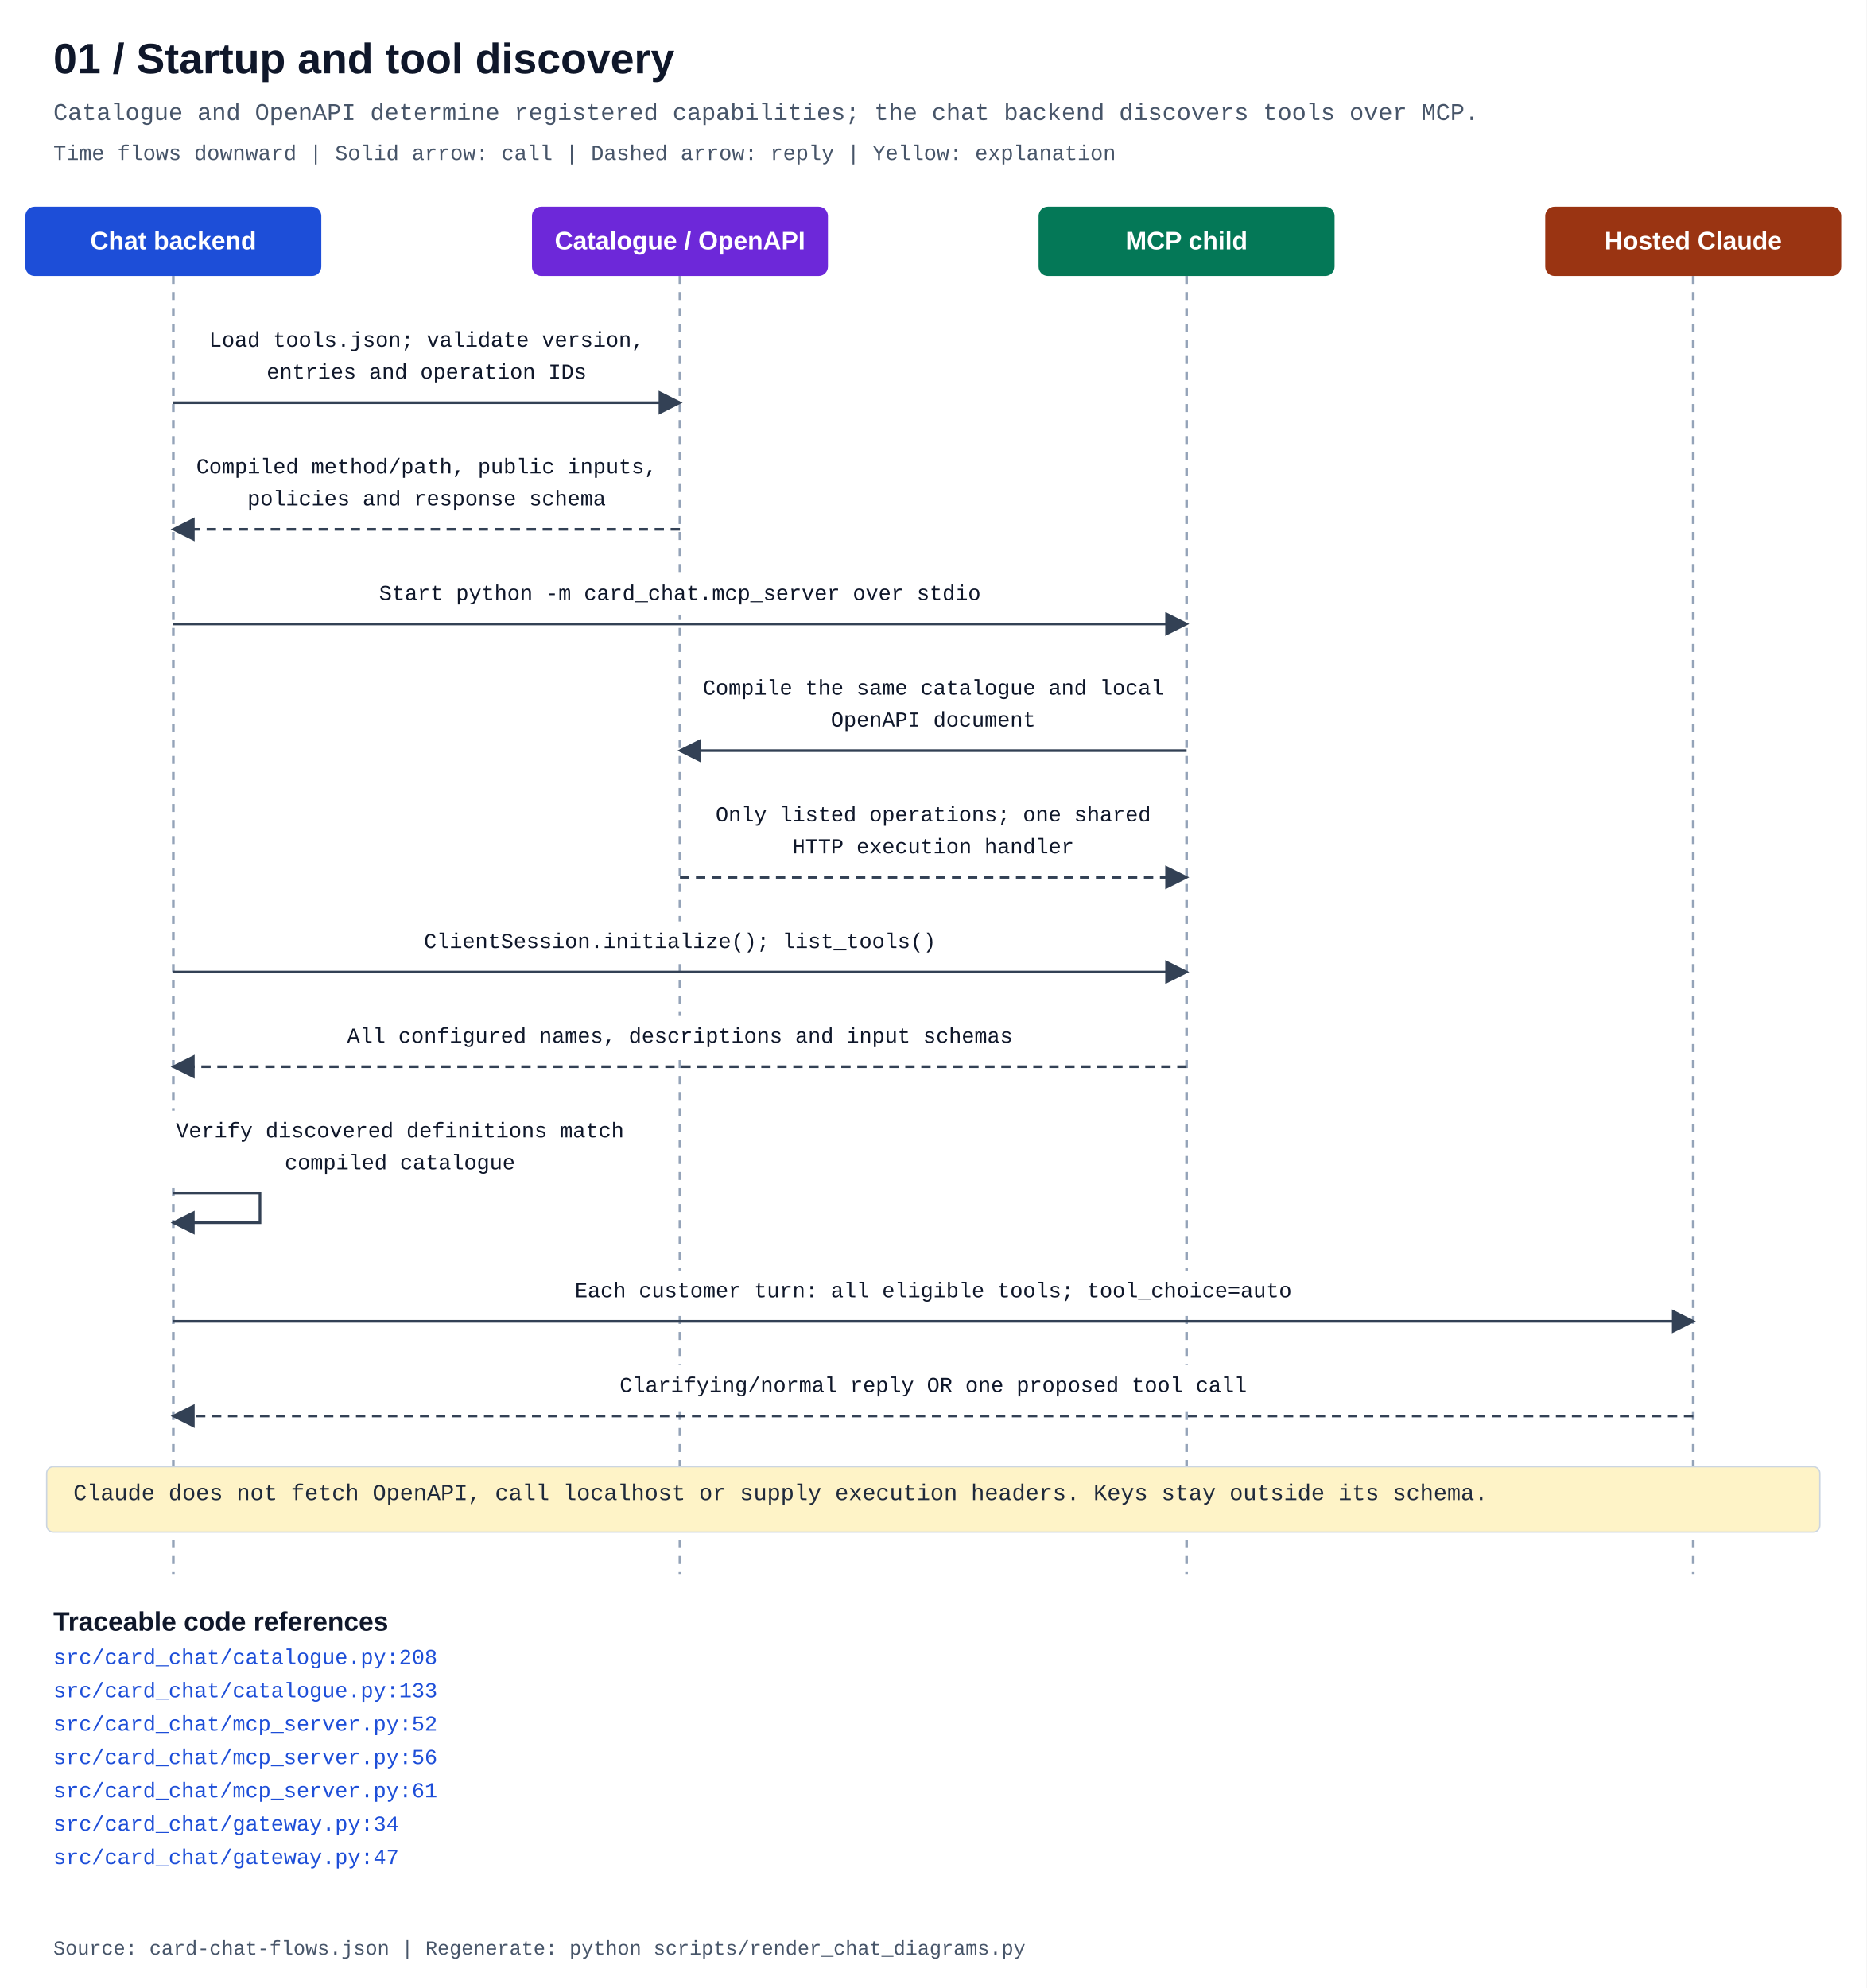
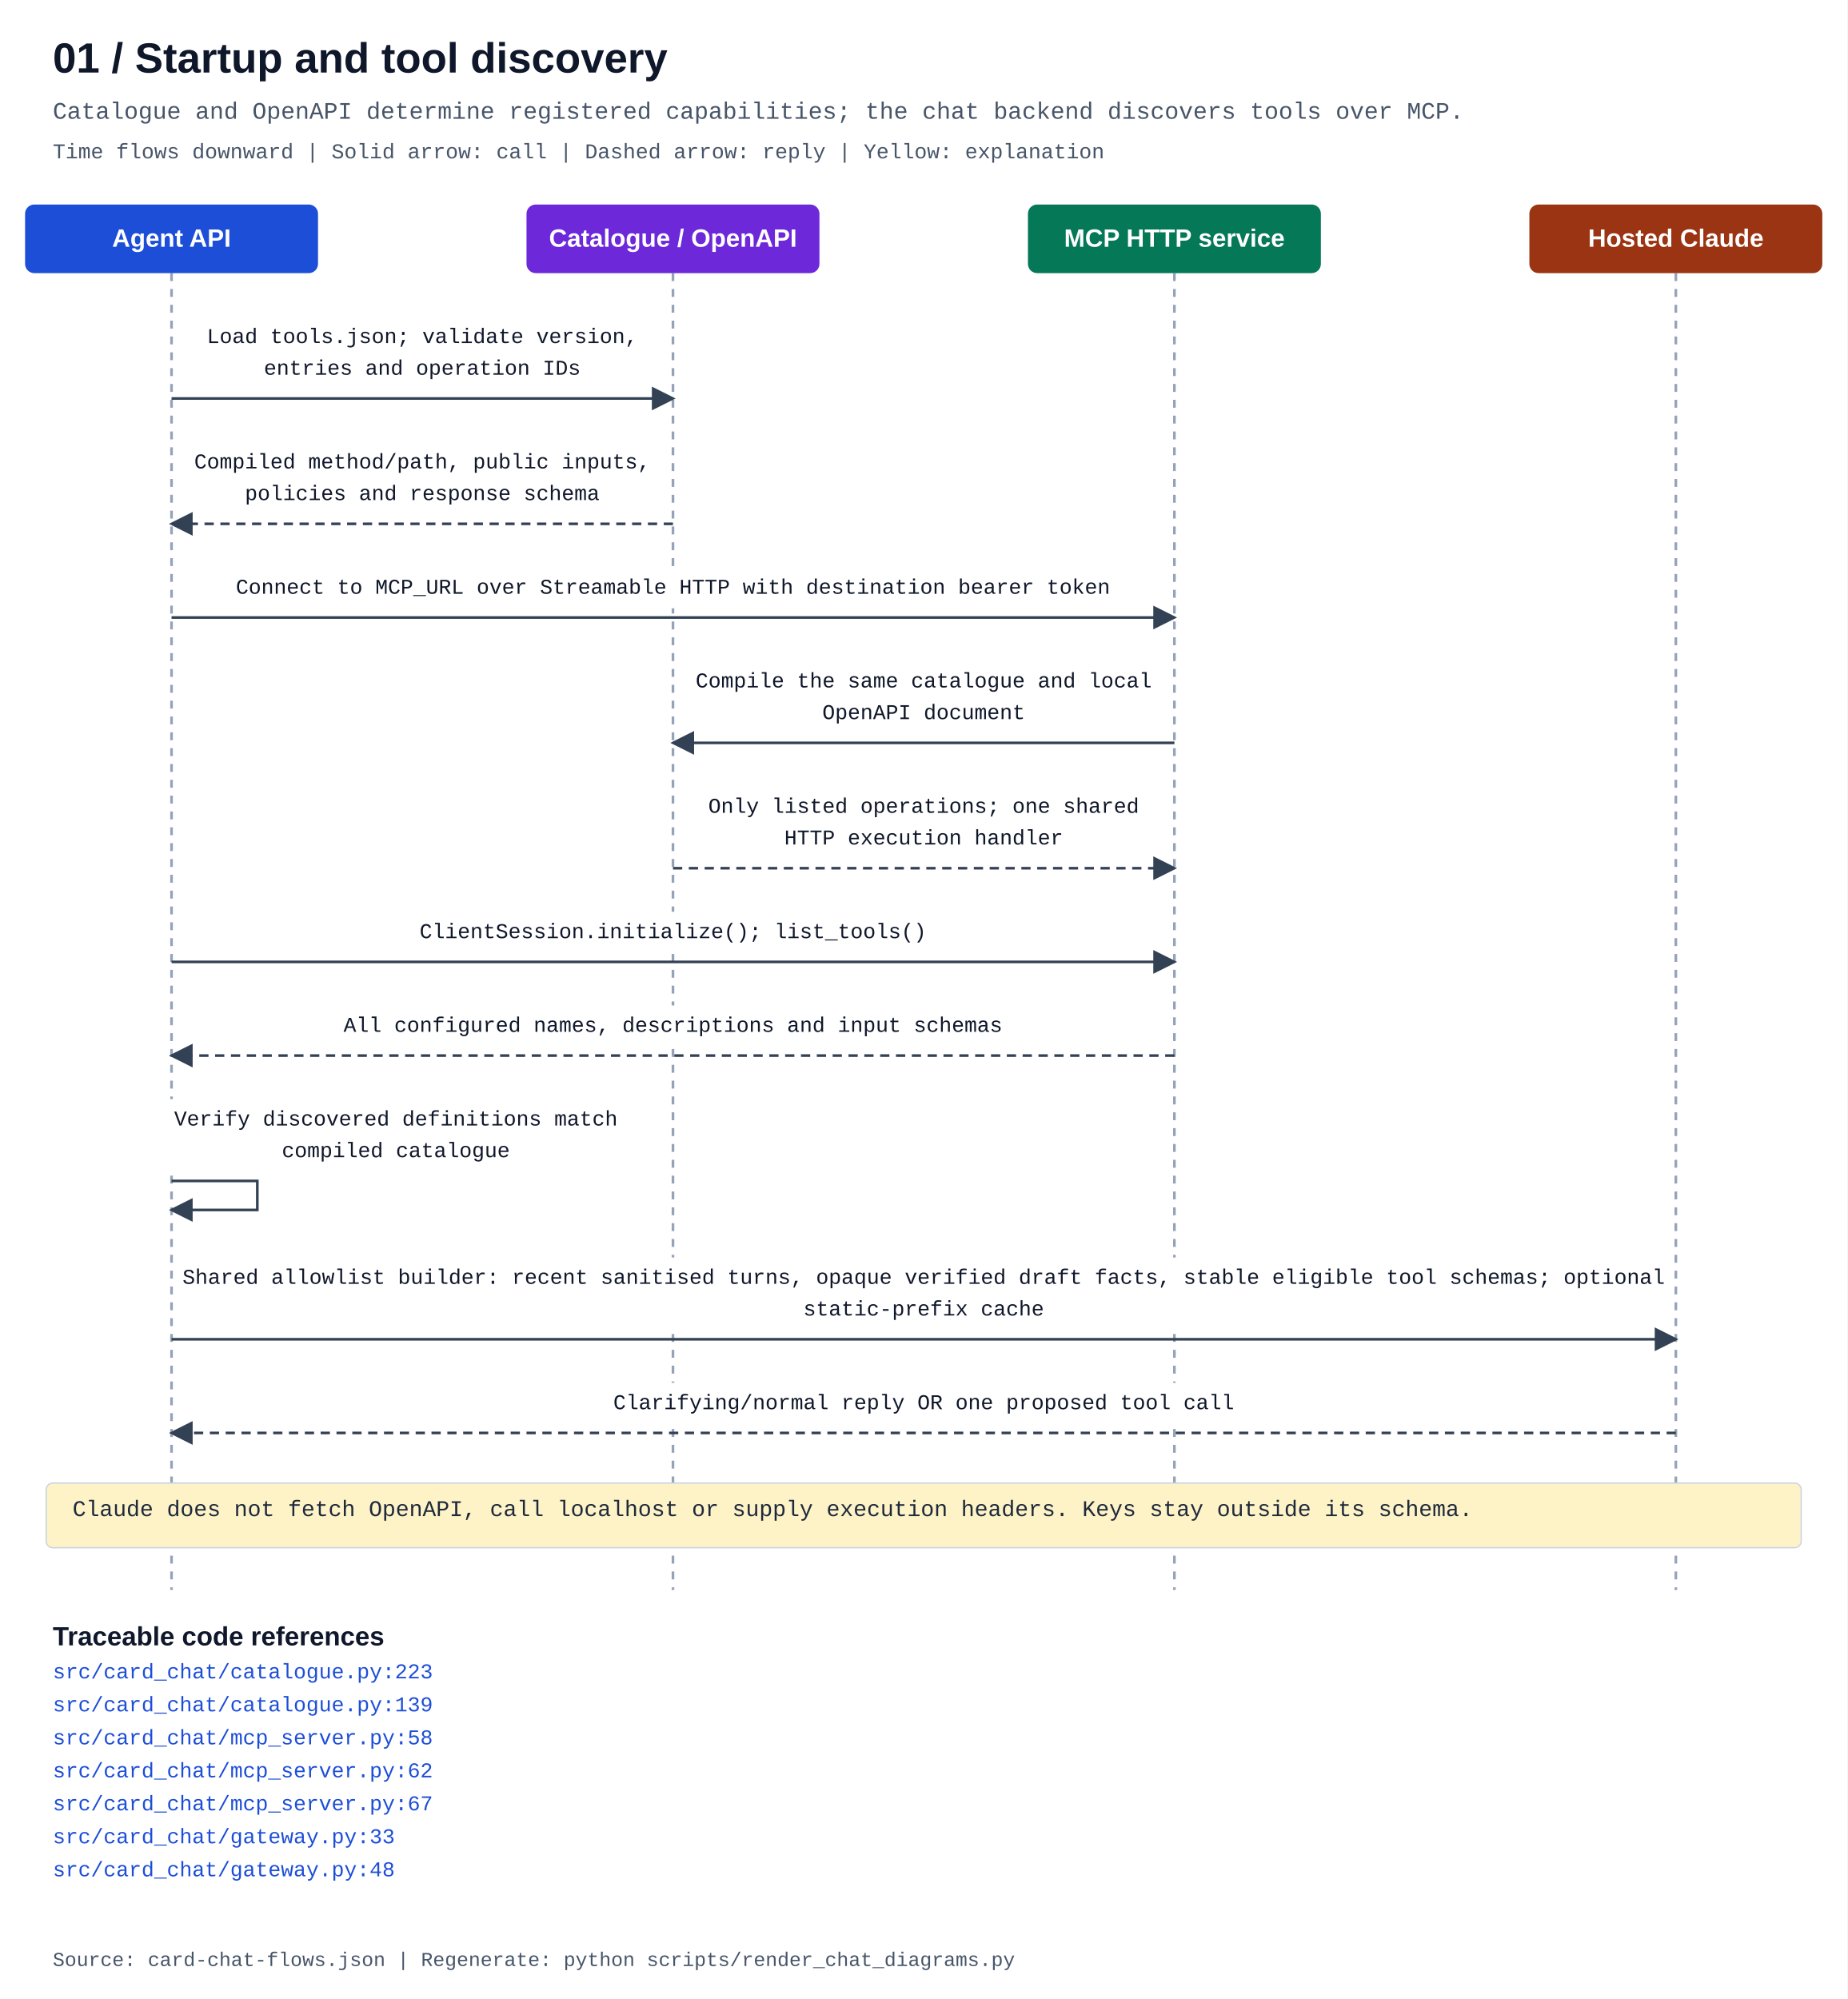
- <svg xmlns="http://www.w3.org/2000/svg" width="1400" height="1491" viewBox="0 0 1400 1491" role="img" aria-labelledby="title description">
+ <svg xmlns="http://www.w3.org/2000/svg" width="1400" height="1515" viewBox="0 0 1400 1515" role="img" aria-labelledby="title description">
  <defs>
    <marker id="arrow" markerWidth="9" markerHeight="9" refX="8" refY="4.5" orient="auto">
      <path d="M0 0 L9 4.5 L0 9" fill="#334155" />
    </marker>
  </defs>
  <style>text{font-family:Consolas,"Liberation Mono",monospace}.heading{font-family:Arial,sans-serif;font-weight:700}</style>
-   <rect width="1400" height="1491" fill="#fff" />
+   <rect width="1400" height="1515" fill="#fff" />
  <text x="40" y="55" class="heading" font-size="32" fill="#0f172a">01 / Startup and tool discovery</text>
  <text x="40" y="90" font-size="18" fill="#475569">Catalogue and OpenAPI determine registered capabilities; the chat backend discovers tools over MCP.</text>
  <text x="40" y="120" font-size="16" fill="#475569">Time flows downward | Solid arrow: call | Dashed arrow: reply | Yellow: explanation</text>
-   <path d="M130.0 207 V1181" stroke="#94a3b8" stroke-width="2" stroke-dasharray="6 6" />
+   <path d="M130.0 207 V1205" stroke="#94a3b8" stroke-width="2" stroke-dasharray="6 6" />
  <rect x="19.0" y="155" width="222" height="52" rx="7" fill="#1d4ed8" />
-   <text x="130.0" y="187" text-anchor="middle" class="heading" font-size="19" fill="white">Chat backend</text>
-   <path d="M510.0 207 V1181" stroke="#94a3b8" stroke-width="2" stroke-dasharray="6 6" />
+   <text x="130.0" y="187" text-anchor="middle" class="heading" font-size="19" fill="white">Agent API</text>
+   <path d="M510.0 207 V1205" stroke="#94a3b8" stroke-width="2" stroke-dasharray="6 6" />
  <rect x="399.0" y="155" width="222" height="52" rx="7" fill="#6d28d9" />
  <text x="510.0" y="187" text-anchor="middle" class="heading" font-size="19" fill="white">Catalogue / OpenAPI</text>
-   <path d="M890.0 207 V1181" stroke="#94a3b8" stroke-width="2" stroke-dasharray="6 6" />
+   <path d="M890.0 207 V1205" stroke="#94a3b8" stroke-width="2" stroke-dasharray="6 6" />
  <rect x="779.0" y="155" width="222" height="52" rx="7" fill="#047857" />
-   <text x="890.0" y="187" text-anchor="middle" class="heading" font-size="19" fill="white">MCP child</text>
-   <path d="M1270.0 207 V1181" stroke="#94a3b8" stroke-width="2" stroke-dasharray="6 6" />
+   <text x="890.0" y="187" text-anchor="middle" class="heading" font-size="19" fill="white">MCP HTTP service</text>
+   <path d="M1270.0 207 V1205" stroke="#94a3b8" stroke-width="2" stroke-dasharray="6 6" />
  <rect x="1159.0" y="155" width="222" height="52" rx="7" fill="#9a3412" />
  <text x="1270.0" y="187" text-anchor="middle" class="heading" font-size="19" fill="white">Hosted Claude</text>
  <rect x="150.5" y="240" width="339.0" height="55" fill="white" />
  <text x="320.0" y="260" text-anchor="middle" font-size="16" fill="#0f172a">Load tools.json; validate version,</text>
  <text x="320.0" y="284" text-anchor="middle" font-size="16" fill="#0f172a">entries and operation IDs</text>
  <path d="M130.0 302 H510.0" fill="none" stroke="#334155" stroke-width="2" marker-end="url(#arrow)" />
  <rect x="141.0" y="335" width="358.0" height="55" fill="white" />
  <text x="320.0" y="355" text-anchor="middle" font-size="16" fill="#0f172a">Compiled method/path, public inputs,</text>
  <text x="320.0" y="379" text-anchor="middle" font-size="16" fill="#0f172a">policies and response schema</text>
  <path d="M510.0 397 H130.0" fill="none" stroke="#334155" stroke-width="2" stroke-dasharray="7 5" marker-end="url(#arrow)" />
-   <rect x="278.75" y="430" width="462.5" height="31" fill="white" />
-   <text x="510.0" y="450" text-anchor="middle" font-size="16" fill="#0f172a">Start python -m card_chat.mcp_server over stdio</text>
+   <rect x="174.25" y="430" width="671.5" height="31" fill="white" />
+   <text x="510.0" y="450" text-anchor="middle" font-size="16" fill="#0f172a">Connect to MCP_URL over Streamable HTTP with destination bearer token</text>
  <path d="M130.0 468 H890.0" fill="none" stroke="#334155" stroke-width="2" marker-end="url(#arrow)" />
  <rect x="521.0" y="501" width="358.0" height="55" fill="white" />
  <text x="700.0" y="521" text-anchor="middle" font-size="16" fill="#0f172a">Compile the same catalogue and local</text>
  <text x="700.0" y="545" text-anchor="middle" font-size="16" fill="#0f172a">OpenAPI document</text>
  <path d="M890.0 563 H510.0" fill="none" stroke="#334155" stroke-width="2" marker-end="url(#arrow)" />
  <rect x="530.5" y="596" width="339.0" height="55" fill="white" />
  <text x="700.0" y="616" text-anchor="middle" font-size="16" fill="#0f172a">Only listed operations; one shared</text>
  <text x="700.0" y="640" text-anchor="middle" font-size="16" fill="#0f172a">HTTP execution handler</text>
  <path d="M510.0 658 H890.0" fill="none" stroke="#334155" stroke-width="2" stroke-dasharray="7 5" marker-end="url(#arrow)" />
  <rect x="312.0" y="691" width="396.0" height="31" fill="white" />
  <text x="510.0" y="711" text-anchor="middle" font-size="16" fill="#0f172a">ClientSession.initialize(); list_tools()</text>
  <path d="M130.0 729 H890.0" fill="none" stroke="#334155" stroke-width="2" marker-end="url(#arrow)" />
  <rect x="255.0" y="762" width="510.0" height="31" fill="white" />
  <text x="510.0" y="782" text-anchor="middle" font-size="16" fill="#0f172a">All configured names, descriptions and input schemas</text>
  <path d="M890.0 800 H130.0" fill="none" stroke="#334155" stroke-width="2" stroke-dasharray="7 5" marker-end="url(#arrow)" />
  <rect x="125.75" y="833" width="348.5" height="55" fill="white" />
  <text x="300.0" y="853" text-anchor="middle" font-size="16" fill="#0f172a">Verify discovered definitions match</text>
  <text x="300.0" y="877" text-anchor="middle" font-size="16" fill="#0f172a">compiled catalogue</text>
  <path d="M130.0 895 H195.0 V917 H130.0" fill="none" stroke="#334155" stroke-width="2" marker-end="url(#arrow)" />
-   <rect x="426.0" y="953" width="548.0" height="31" fill="white" />
-   <text x="700.0" y="973" text-anchor="middle" font-size="16" fill="#0f172a">Each customer turn: all eligible tools; tool_choice=auto</text>
-   <path d="M130.0 991 H1270.0" fill="none" stroke="#334155" stroke-width="2" marker-end="url(#arrow)" />
-   <rect x="459.25" y="1024" width="481.5" height="31" fill="white" />
-   <text x="700.0" y="1044" text-anchor="middle" font-size="16" fill="#0f172a">Clarifying/normal reply OR one proposed tool call</text>
-   <path d="M1270.0 1062 H130.0" fill="none" stroke="#334155" stroke-width="2" stroke-dasharray="7 5" marker-end="url(#arrow)" />
-   <rect x="35" y="1100" width="1330" height="49" rx="5" fill="#fef3c7" stroke="#cbd5e1" />
-   <text x="55" y="1125" font-size="17" fill="#1e293b">Claude does not fetch OpenAPI, call localhost or supply execution headers. Keys stay outside its schema.</text>
-   <text x="40" y="1223" class="heading" font-size="20" fill="#0f172a">Traceable code references</text>
+   <rect x="136.25" y="953" width="1127.5" height="55" fill="white" />
+   <text x="700.0" y="973" text-anchor="middle" font-size="16" fill="#0f172a">Shared allowlist builder: recent sanitised turns, opaque verified draft facts, stable eligible tool schemas; optional</text>
+   <text x="700.0" y="997" text-anchor="middle" font-size="16" fill="#0f172a">static-prefix cache</text>
+   <path d="M130.0 1015 H1270.0" fill="none" stroke="#334155" stroke-width="2" marker-end="url(#arrow)" />
+   <rect x="459.25" y="1048" width="481.5" height="31" fill="white" />
+   <text x="700.0" y="1068" text-anchor="middle" font-size="16" fill="#0f172a">Clarifying/normal reply OR one proposed tool call</text>
+   <path d="M1270.0 1086 H130.0" fill="none" stroke="#334155" stroke-width="2" stroke-dasharray="7 5" marker-end="url(#arrow)" />
+   <rect x="35" y="1124" width="1330" height="49" rx="5" fill="#fef3c7" stroke="#cbd5e1" />
+   <text x="55" y="1149" font-size="17" fill="#1e293b">Claude does not fetch OpenAPI, call localhost or supply execution headers. Keys stay outside its schema.</text>
+   <text x="40" y="1247" class="heading" font-size="20" fill="#0f172a">Traceable code references</text>
  <a href="../../src/card_chat/catalogue.py">
-     <text x="40" y="1248" font-size="16" fill="#1d4ed8">src/card_chat/catalogue.py:208</text>
+     <text x="40" y="1272" font-size="16" fill="#1d4ed8">src/card_chat/catalogue.py:223</text>
  </a>
  <a href="../../src/card_chat/catalogue.py">
-     <text x="40" y="1273" font-size="16" fill="#1d4ed8">src/card_chat/catalogue.py:133</text>
+     <text x="40" y="1297" font-size="16" fill="#1d4ed8">src/card_chat/catalogue.py:139</text>
  </a>
  <a href="../../src/card_chat/mcp_server.py">
-     <text x="40" y="1298" font-size="16" fill="#1d4ed8">src/card_chat/mcp_server.py:52</text>
+     <text x="40" y="1322" font-size="16" fill="#1d4ed8">src/card_chat/mcp_server.py:58</text>
  </a>
  <a href="../../src/card_chat/mcp_server.py">
-     <text x="40" y="1323" font-size="16" fill="#1d4ed8">src/card_chat/mcp_server.py:56</text>
+     <text x="40" y="1347" font-size="16" fill="#1d4ed8">src/card_chat/mcp_server.py:62</text>
  </a>
  <a href="../../src/card_chat/mcp_server.py">
-     <text x="40" y="1348" font-size="16" fill="#1d4ed8">src/card_chat/mcp_server.py:61</text>
+     <text x="40" y="1372" font-size="16" fill="#1d4ed8">src/card_chat/mcp_server.py:67</text>
  </a>
  <a href="../../src/card_chat/gateway.py">
-     <text x="40" y="1373" font-size="16" fill="#1d4ed8">src/card_chat/gateway.py:34</text>
+     <text x="40" y="1397" font-size="16" fill="#1d4ed8">src/card_chat/gateway.py:33</text>
  </a>
  <a href="../../src/card_chat/gateway.py">
-     <text x="40" y="1398" font-size="16" fill="#1d4ed8">src/card_chat/gateway.py:47</text>
+     <text x="40" y="1422" font-size="16" fill="#1d4ed8">src/card_chat/gateway.py:48</text>
  </a>
-   <text x="40" y="1466" font-size="15" fill="#475569">Source: card-chat-flows.json | Regenerate: python scripts/render_chat_diagrams.py</text>
+   <text x="40" y="1490" font-size="15" fill="#475569">Source: card-chat-flows.json | Regenerate: python scripts/render_chat_diagrams.py</text>
</svg>
